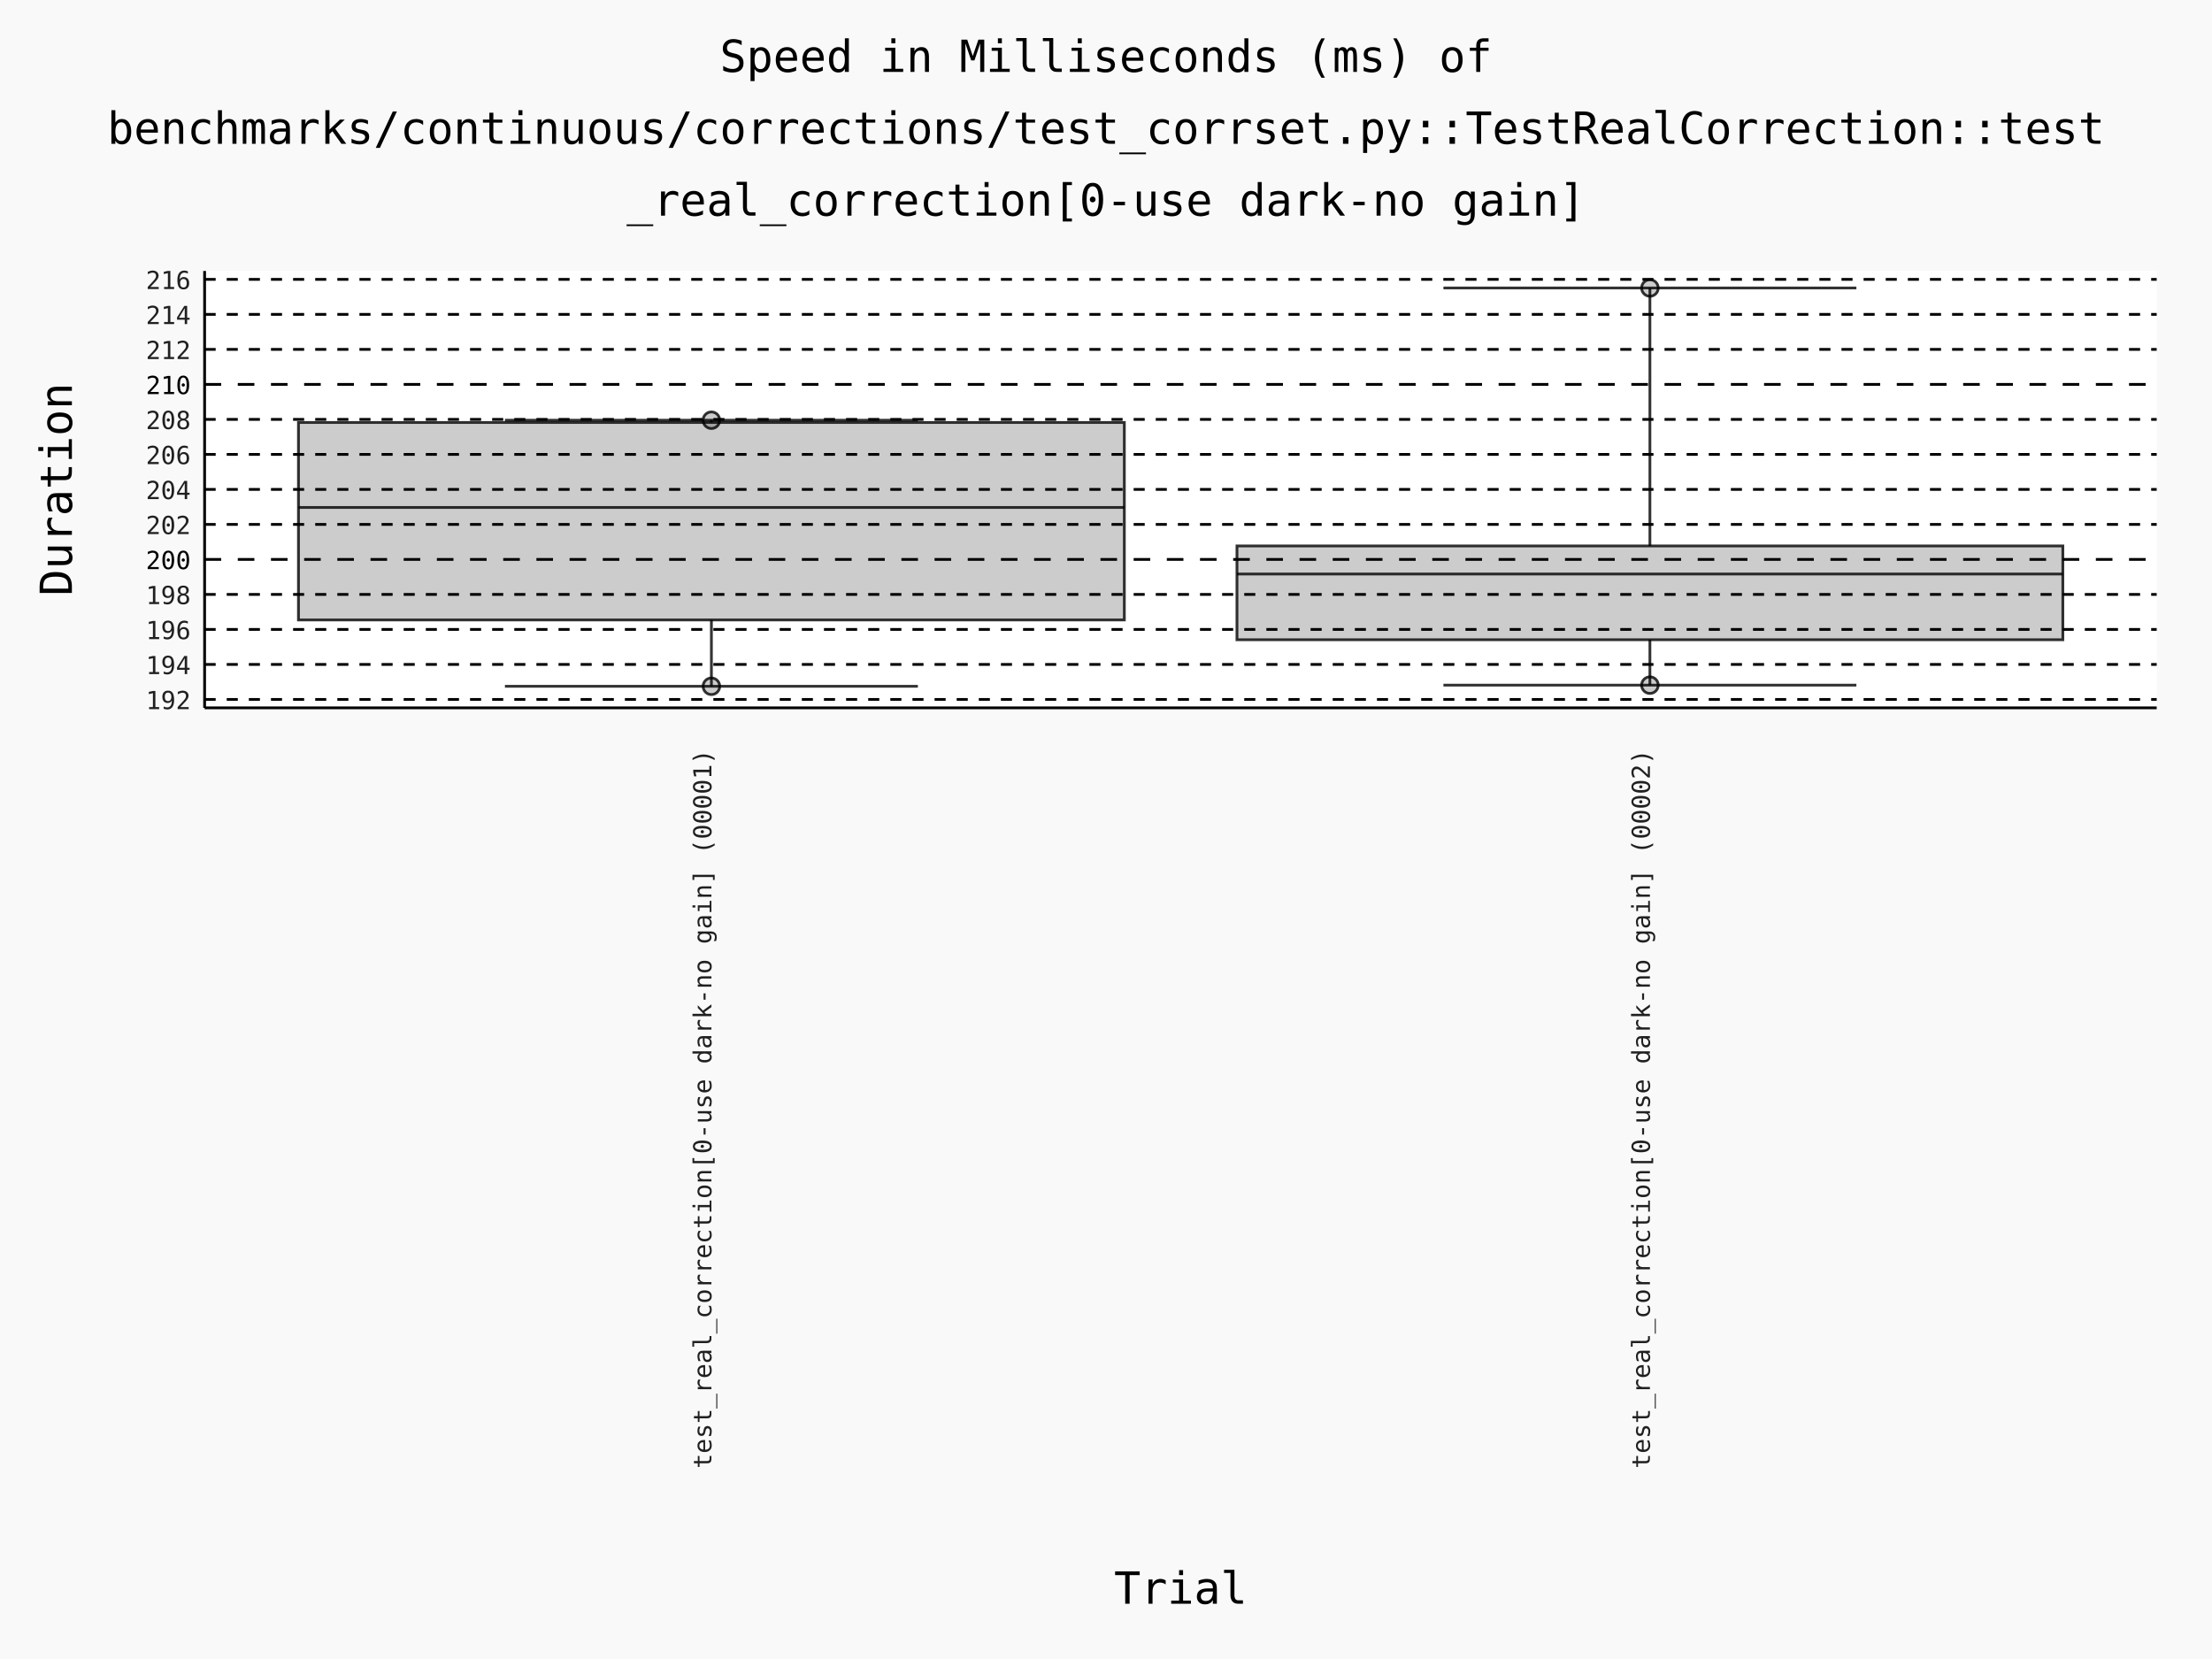
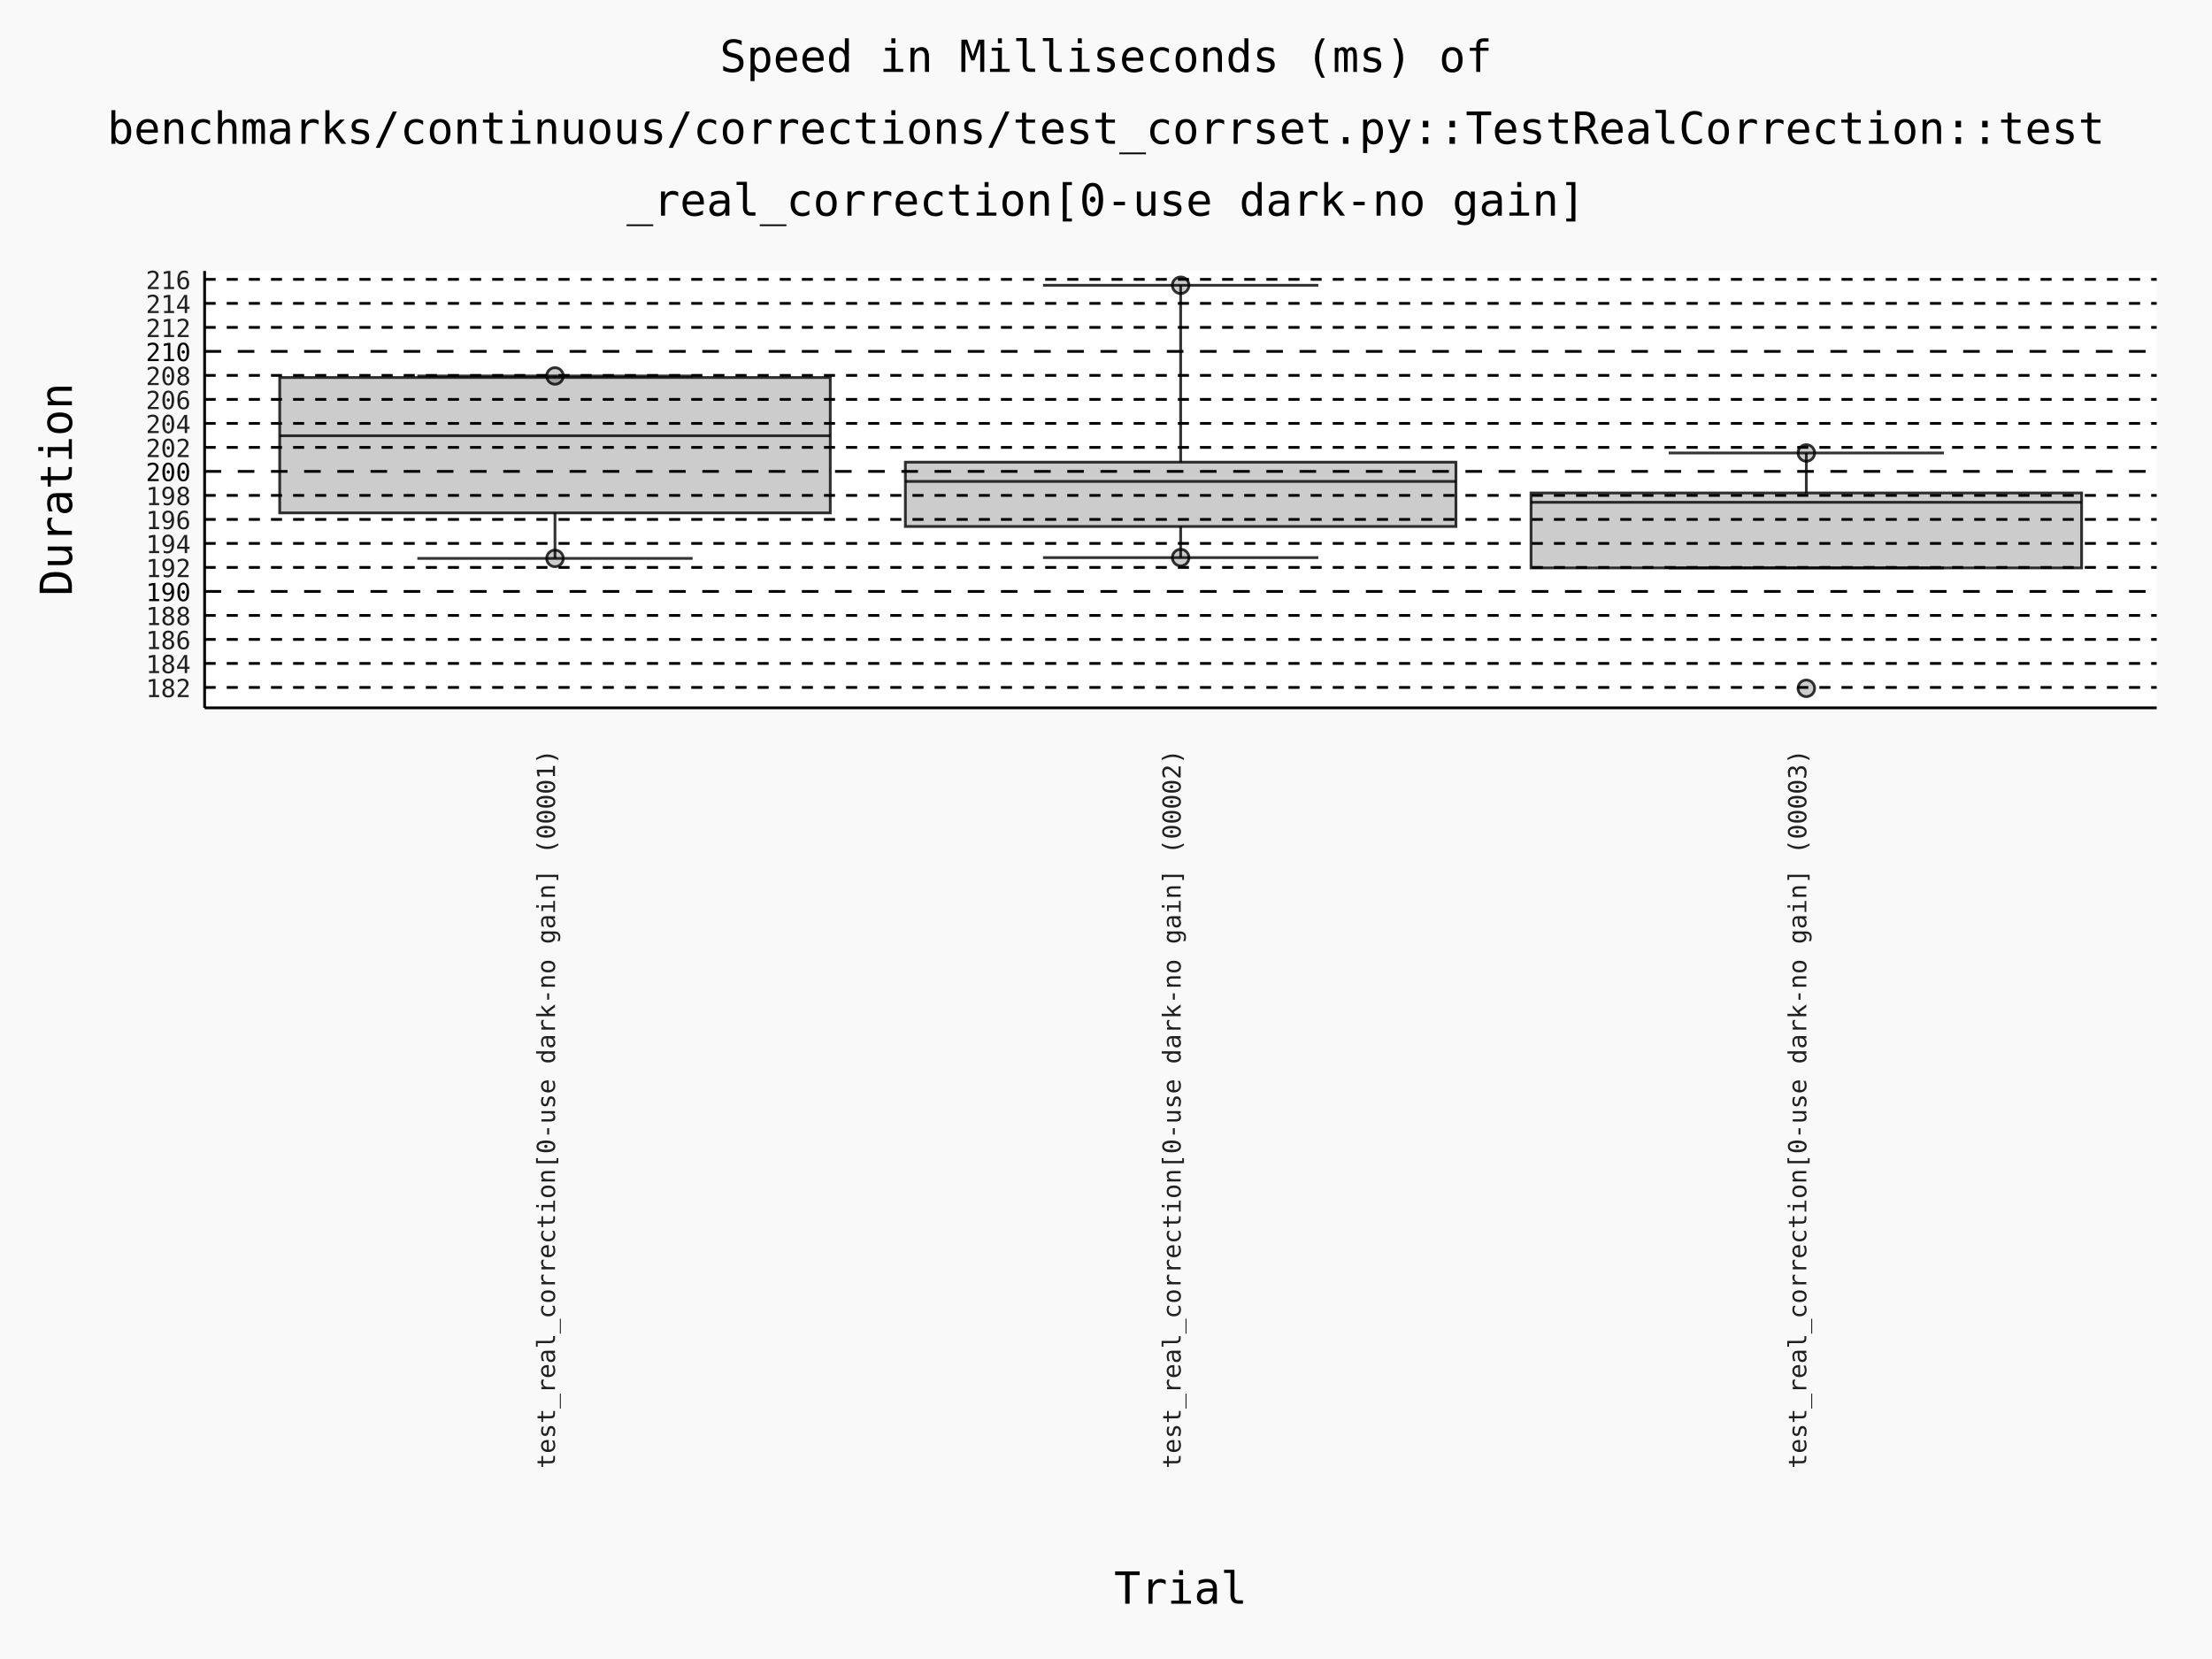
- <svg xmlns="http://www.w3.org/2000/svg" id="chart-7ea7fe27-8947-49fa-83c5-303c5cf08b8f" class="pygal-chart" viewBox="0 0 800 600">
+ <svg xmlns="http://www.w3.org/2000/svg" id="chart-47188982-b2e7-4c9f-9b10-d8fb898fe697" class="pygal-chart" viewBox="0 0 800 600">
  <defs>
-     <style type="text/css">#chart-7ea7fe27-8947-49fa-83c5-303c5cf08b8f{-webkit-user-select:none;-webkit-font-smoothing:antialiased;font-family:Consolas,"Deja Vu Sans Mono","Bitstream Vera Sans Mono","Courier New",monospace}#chart-7ea7fe27-8947-49fa-83c5-303c5cf08b8f .title{font-family:Consolas,"Deja Vu Sans Mono","Bitstream Vera Sans Mono","Courier New",monospace;font-size:16px}#chart-7ea7fe27-8947-49fa-83c5-303c5cf08b8f .legends .legend text{font-family:Consolas,"Deja Vu Sans Mono","Bitstream Vera Sans Mono","Courier New",monospace;font-size:14px}#chart-7ea7fe27-8947-49fa-83c5-303c5cf08b8f .axis text{font-family:Consolas,"Deja Vu Sans Mono","Bitstream Vera Sans Mono","Courier New",monospace;font-size:10px}#chart-7ea7fe27-8947-49fa-83c5-303c5cf08b8f .axis text.major{font-family:Consolas,"Deja Vu Sans Mono","Bitstream Vera Sans Mono","Courier New",monospace;font-size:10px}#chart-7ea7fe27-8947-49fa-83c5-303c5cf08b8f .text-overlay text.value{font-family:Consolas,"Deja Vu Sans Mono","Bitstream Vera Sans Mono","Courier New",monospace;font-size:16px}#chart-7ea7fe27-8947-49fa-83c5-303c5cf08b8f .text-overlay text.label{font-family:Consolas,"Deja Vu Sans Mono","Bitstream Vera Sans Mono","Courier New",monospace;font-size:10px}#chart-7ea7fe27-8947-49fa-83c5-303c5cf08b8f .tooltip{font-family:Consolas,"Deja Vu Sans Mono","Bitstream Vera Sans Mono","Courier New",monospace;font-size:14px}#chart-7ea7fe27-8947-49fa-83c5-303c5cf08b8f text.no_data{font-family:Consolas,"Deja Vu Sans Mono","Bitstream Vera Sans Mono","Courier New",monospace;font-size:64px}
- #chart-7ea7fe27-8947-49fa-83c5-303c5cf08b8f{background-color:rgba(249,249,249,1)}#chart-7ea7fe27-8947-49fa-83c5-303c5cf08b8f path,#chart-7ea7fe27-8947-49fa-83c5-303c5cf08b8f line,#chart-7ea7fe27-8947-49fa-83c5-303c5cf08b8f rect,#chart-7ea7fe27-8947-49fa-83c5-303c5cf08b8f circle{-webkit-transition:150ms;-moz-transition:150ms;transition:150ms}#chart-7ea7fe27-8947-49fa-83c5-303c5cf08b8f .graph &gt; .background{fill:rgba(249,249,249,1)}#chart-7ea7fe27-8947-49fa-83c5-303c5cf08b8f .plot &gt; .background{fill:rgba(255,255,255,1)}#chart-7ea7fe27-8947-49fa-83c5-303c5cf08b8f .graph{fill:rgba(0,0,0,.87)}#chart-7ea7fe27-8947-49fa-83c5-303c5cf08b8f text.no_data{fill:rgba(0,0,0,1)}#chart-7ea7fe27-8947-49fa-83c5-303c5cf08b8f .title{fill:rgba(0,0,0,1)}#chart-7ea7fe27-8947-49fa-83c5-303c5cf08b8f .legends .legend text{fill:rgba(0,0,0,.87)}#chart-7ea7fe27-8947-49fa-83c5-303c5cf08b8f .legends .legend:hover text{fill:rgba(0,0,0,1)}#chart-7ea7fe27-8947-49fa-83c5-303c5cf08b8f .axis .line{stroke:rgba(0,0,0,1)}#chart-7ea7fe27-8947-49fa-83c5-303c5cf08b8f .axis .guide.line{stroke:rgba(0,0,0,.54)}#chart-7ea7fe27-8947-49fa-83c5-303c5cf08b8f .axis .major.line{stroke:rgba(0,0,0,.87)}#chart-7ea7fe27-8947-49fa-83c5-303c5cf08b8f .axis text.major{fill:rgba(0,0,0,1)}#chart-7ea7fe27-8947-49fa-83c5-303c5cf08b8f .axis.y .guides:hover .guide.line,#chart-7ea7fe27-8947-49fa-83c5-303c5cf08b8f .line-graph .axis.x .guides:hover .guide.line,#chart-7ea7fe27-8947-49fa-83c5-303c5cf08b8f .stackedline-graph .axis.x .guides:hover .guide.line,#chart-7ea7fe27-8947-49fa-83c5-303c5cf08b8f .xy-graph .axis.x .guides:hover .guide.line{stroke:rgba(0,0,0,1)}#chart-7ea7fe27-8947-49fa-83c5-303c5cf08b8f .axis .guides:hover text{fill:rgba(0,0,0,1)}#chart-7ea7fe27-8947-49fa-83c5-303c5cf08b8f .reactive{fill-opacity:.7;stroke-opacity:.8;stroke-width:1}#chart-7ea7fe27-8947-49fa-83c5-303c5cf08b8f .ci{stroke:rgba(0,0,0,.87)}#chart-7ea7fe27-8947-49fa-83c5-303c5cf08b8f .reactive.active,#chart-7ea7fe27-8947-49fa-83c5-303c5cf08b8f .active .reactive{fill-opacity:.8;stroke-opacity:.9;stroke-width:4}#chart-7ea7fe27-8947-49fa-83c5-303c5cf08b8f .ci .reactive.active{stroke-width:1.5}#chart-7ea7fe27-8947-49fa-83c5-303c5cf08b8f .series text{fill:rgba(0,0,0,1)}#chart-7ea7fe27-8947-49fa-83c5-303c5cf08b8f .tooltip rect{fill:rgba(255,255,255,1);stroke:rgba(0,0,0,1);-webkit-transition:opacity 150ms;-moz-transition:opacity 150ms;transition:opacity 150ms}#chart-7ea7fe27-8947-49fa-83c5-303c5cf08b8f .tooltip .label{fill:rgba(0,0,0,.87)}#chart-7ea7fe27-8947-49fa-83c5-303c5cf08b8f .tooltip .label{fill:rgba(0,0,0,.87)}#chart-7ea7fe27-8947-49fa-83c5-303c5cf08b8f .tooltip .legend{font-size:.8em;fill:rgba(0,0,0,.54)}#chart-7ea7fe27-8947-49fa-83c5-303c5cf08b8f .tooltip .x_label{font-size:.6em;fill:rgba(0,0,0,1)}#chart-7ea7fe27-8947-49fa-83c5-303c5cf08b8f .tooltip .xlink{font-size:.5em;text-decoration:underline}#chart-7ea7fe27-8947-49fa-83c5-303c5cf08b8f .tooltip .value{font-size:1.5em}#chart-7ea7fe27-8947-49fa-83c5-303c5cf08b8f .bound{font-size:.5em}#chart-7ea7fe27-8947-49fa-83c5-303c5cf08b8f .max-value{font-size:.75em;fill:rgba(0,0,0,.54)}#chart-7ea7fe27-8947-49fa-83c5-303c5cf08b8f .map-element{fill:rgba(255,255,255,1);stroke:rgba(0,0,0,.54) !important}#chart-7ea7fe27-8947-49fa-83c5-303c5cf08b8f .map-element .reactive{fill-opacity:inherit;stroke-opacity:inherit}#chart-7ea7fe27-8947-49fa-83c5-303c5cf08b8f .color-0,#chart-7ea7fe27-8947-49fa-83c5-303c5cf08b8f .color-0 a:visited{stroke:#000000;fill:#000000}#chart-7ea7fe27-8947-49fa-83c5-303c5cf08b8f .color-1,#chart-7ea7fe27-8947-49fa-83c5-303c5cf08b8f .color-1 a:visited{stroke:#000000;fill:#000000}#chart-7ea7fe27-8947-49fa-83c5-303c5cf08b8f .text-overlay .color-0 text{fill:white}#chart-7ea7fe27-8947-49fa-83c5-303c5cf08b8f .text-overlay .color-1 text{fill:white}
- #chart-7ea7fe27-8947-49fa-83c5-303c5cf08b8f text.no_data{text-anchor:middle}#chart-7ea7fe27-8947-49fa-83c5-303c5cf08b8f .guide.line{fill:none}#chart-7ea7fe27-8947-49fa-83c5-303c5cf08b8f .centered{text-anchor:middle}#chart-7ea7fe27-8947-49fa-83c5-303c5cf08b8f .title{text-anchor:middle}#chart-7ea7fe27-8947-49fa-83c5-303c5cf08b8f .legends .legend text{fill-opacity:1}#chart-7ea7fe27-8947-49fa-83c5-303c5cf08b8f .axis.x text{text-anchor:middle}#chart-7ea7fe27-8947-49fa-83c5-303c5cf08b8f .axis.x:not(.web) text[transform]{text-anchor:start}#chart-7ea7fe27-8947-49fa-83c5-303c5cf08b8f .axis.x:not(.web) text[transform].backwards{text-anchor:end}#chart-7ea7fe27-8947-49fa-83c5-303c5cf08b8f .axis.y text{text-anchor:end}#chart-7ea7fe27-8947-49fa-83c5-303c5cf08b8f .axis.y text[transform].backwards{text-anchor:start}#chart-7ea7fe27-8947-49fa-83c5-303c5cf08b8f .axis.y2 text{text-anchor:start}#chart-7ea7fe27-8947-49fa-83c5-303c5cf08b8f .axis.y2 text[transform].backwards{text-anchor:end}#chart-7ea7fe27-8947-49fa-83c5-303c5cf08b8f .axis .guide.line{stroke-dasharray:4,4;stroke:black}#chart-7ea7fe27-8947-49fa-83c5-303c5cf08b8f .axis .major.guide.line{stroke-dasharray:6,6;stroke:black}#chart-7ea7fe27-8947-49fa-83c5-303c5cf08b8f .horizontal .axis.y .guide.line,#chart-7ea7fe27-8947-49fa-83c5-303c5cf08b8f .horizontal .axis.y2 .guide.line,#chart-7ea7fe27-8947-49fa-83c5-303c5cf08b8f .vertical .axis.x .guide.line{opacity:0}#chart-7ea7fe27-8947-49fa-83c5-303c5cf08b8f .horizontal .axis.always_show .guide.line,#chart-7ea7fe27-8947-49fa-83c5-303c5cf08b8f .vertical .axis.always_show .guide.line{opacity:1 !important}#chart-7ea7fe27-8947-49fa-83c5-303c5cf08b8f .axis.y .guides:hover .guide.line,#chart-7ea7fe27-8947-49fa-83c5-303c5cf08b8f .axis.y2 .guides:hover .guide.line,#chart-7ea7fe27-8947-49fa-83c5-303c5cf08b8f .axis.x .guides:hover .guide.line{opacity:1}#chart-7ea7fe27-8947-49fa-83c5-303c5cf08b8f .axis .guides:hover text{opacity:1}#chart-7ea7fe27-8947-49fa-83c5-303c5cf08b8f .nofill{fill:none}#chart-7ea7fe27-8947-49fa-83c5-303c5cf08b8f .subtle-fill{fill-opacity:.2}#chart-7ea7fe27-8947-49fa-83c5-303c5cf08b8f .dot{stroke-width:1px;fill-opacity:1;stroke-opacity:1}#chart-7ea7fe27-8947-49fa-83c5-303c5cf08b8f .dot.active{stroke-width:5px}#chart-7ea7fe27-8947-49fa-83c5-303c5cf08b8f .dot.negative{fill:transparent}#chart-7ea7fe27-8947-49fa-83c5-303c5cf08b8f text,#chart-7ea7fe27-8947-49fa-83c5-303c5cf08b8f tspan{stroke:none !important}#chart-7ea7fe27-8947-49fa-83c5-303c5cf08b8f .series text.active{opacity:1}#chart-7ea7fe27-8947-49fa-83c5-303c5cf08b8f .tooltip rect{fill-opacity:.95;stroke-width:.5}#chart-7ea7fe27-8947-49fa-83c5-303c5cf08b8f .tooltip text{fill-opacity:1}#chart-7ea7fe27-8947-49fa-83c5-303c5cf08b8f .showable{visibility:hidden}#chart-7ea7fe27-8947-49fa-83c5-303c5cf08b8f .showable.shown{visibility:visible}#chart-7ea7fe27-8947-49fa-83c5-303c5cf08b8f .gauge-background{fill:rgba(229,229,229,1);stroke:none}#chart-7ea7fe27-8947-49fa-83c5-303c5cf08b8f .bg-lines{stroke:rgba(249,249,249,1);stroke-width:2px}
+     <style type="text/css">#chart-47188982-b2e7-4c9f-9b10-d8fb898fe697{-webkit-user-select:none;-webkit-font-smoothing:antialiased;font-family:Consolas,"Deja Vu Sans Mono","Bitstream Vera Sans Mono","Courier New",monospace}#chart-47188982-b2e7-4c9f-9b10-d8fb898fe697 .title{font-family:Consolas,"Deja Vu Sans Mono","Bitstream Vera Sans Mono","Courier New",monospace;font-size:16px}#chart-47188982-b2e7-4c9f-9b10-d8fb898fe697 .legends .legend text{font-family:Consolas,"Deja Vu Sans Mono","Bitstream Vera Sans Mono","Courier New",monospace;font-size:14px}#chart-47188982-b2e7-4c9f-9b10-d8fb898fe697 .axis text{font-family:Consolas,"Deja Vu Sans Mono","Bitstream Vera Sans Mono","Courier New",monospace;font-size:10px}#chart-47188982-b2e7-4c9f-9b10-d8fb898fe697 .axis text.major{font-family:Consolas,"Deja Vu Sans Mono","Bitstream Vera Sans Mono","Courier New",monospace;font-size:10px}#chart-47188982-b2e7-4c9f-9b10-d8fb898fe697 .text-overlay text.value{font-family:Consolas,"Deja Vu Sans Mono","Bitstream Vera Sans Mono","Courier New",monospace;font-size:16px}#chart-47188982-b2e7-4c9f-9b10-d8fb898fe697 .text-overlay text.label{font-family:Consolas,"Deja Vu Sans Mono","Bitstream Vera Sans Mono","Courier New",monospace;font-size:10px}#chart-47188982-b2e7-4c9f-9b10-d8fb898fe697 .tooltip{font-family:Consolas,"Deja Vu Sans Mono","Bitstream Vera Sans Mono","Courier New",monospace;font-size:14px}#chart-47188982-b2e7-4c9f-9b10-d8fb898fe697 text.no_data{font-family:Consolas,"Deja Vu Sans Mono","Bitstream Vera Sans Mono","Courier New",monospace;font-size:64px}
+ #chart-47188982-b2e7-4c9f-9b10-d8fb898fe697{background-color:rgba(249,249,249,1)}#chart-47188982-b2e7-4c9f-9b10-d8fb898fe697 path,#chart-47188982-b2e7-4c9f-9b10-d8fb898fe697 line,#chart-47188982-b2e7-4c9f-9b10-d8fb898fe697 rect,#chart-47188982-b2e7-4c9f-9b10-d8fb898fe697 circle{-webkit-transition:150ms;-moz-transition:150ms;transition:150ms}#chart-47188982-b2e7-4c9f-9b10-d8fb898fe697 .graph &gt; .background{fill:rgba(249,249,249,1)}#chart-47188982-b2e7-4c9f-9b10-d8fb898fe697 .plot &gt; .background{fill:rgba(255,255,255,1)}#chart-47188982-b2e7-4c9f-9b10-d8fb898fe697 .graph{fill:rgba(0,0,0,.87)}#chart-47188982-b2e7-4c9f-9b10-d8fb898fe697 text.no_data{fill:rgba(0,0,0,1)}#chart-47188982-b2e7-4c9f-9b10-d8fb898fe697 .title{fill:rgba(0,0,0,1)}#chart-47188982-b2e7-4c9f-9b10-d8fb898fe697 .legends .legend text{fill:rgba(0,0,0,.87)}#chart-47188982-b2e7-4c9f-9b10-d8fb898fe697 .legends .legend:hover text{fill:rgba(0,0,0,1)}#chart-47188982-b2e7-4c9f-9b10-d8fb898fe697 .axis .line{stroke:rgba(0,0,0,1)}#chart-47188982-b2e7-4c9f-9b10-d8fb898fe697 .axis .guide.line{stroke:rgba(0,0,0,.54)}#chart-47188982-b2e7-4c9f-9b10-d8fb898fe697 .axis .major.line{stroke:rgba(0,0,0,.87)}#chart-47188982-b2e7-4c9f-9b10-d8fb898fe697 .axis text.major{fill:rgba(0,0,0,1)}#chart-47188982-b2e7-4c9f-9b10-d8fb898fe697 .axis.y .guides:hover .guide.line,#chart-47188982-b2e7-4c9f-9b10-d8fb898fe697 .line-graph .axis.x .guides:hover .guide.line,#chart-47188982-b2e7-4c9f-9b10-d8fb898fe697 .stackedline-graph .axis.x .guides:hover .guide.line,#chart-47188982-b2e7-4c9f-9b10-d8fb898fe697 .xy-graph .axis.x .guides:hover .guide.line{stroke:rgba(0,0,0,1)}#chart-47188982-b2e7-4c9f-9b10-d8fb898fe697 .axis .guides:hover text{fill:rgba(0,0,0,1)}#chart-47188982-b2e7-4c9f-9b10-d8fb898fe697 .reactive{fill-opacity:.7;stroke-opacity:.8;stroke-width:1}#chart-47188982-b2e7-4c9f-9b10-d8fb898fe697 .ci{stroke:rgba(0,0,0,.87)}#chart-47188982-b2e7-4c9f-9b10-d8fb898fe697 .reactive.active,#chart-47188982-b2e7-4c9f-9b10-d8fb898fe697 .active .reactive{fill-opacity:.8;stroke-opacity:.9;stroke-width:4}#chart-47188982-b2e7-4c9f-9b10-d8fb898fe697 .ci .reactive.active{stroke-width:1.5}#chart-47188982-b2e7-4c9f-9b10-d8fb898fe697 .series text{fill:rgba(0,0,0,1)}#chart-47188982-b2e7-4c9f-9b10-d8fb898fe697 .tooltip rect{fill:rgba(255,255,255,1);stroke:rgba(0,0,0,1);-webkit-transition:opacity 150ms;-moz-transition:opacity 150ms;transition:opacity 150ms}#chart-47188982-b2e7-4c9f-9b10-d8fb898fe697 .tooltip .label{fill:rgba(0,0,0,.87)}#chart-47188982-b2e7-4c9f-9b10-d8fb898fe697 .tooltip .label{fill:rgba(0,0,0,.87)}#chart-47188982-b2e7-4c9f-9b10-d8fb898fe697 .tooltip .legend{font-size:.8em;fill:rgba(0,0,0,.54)}#chart-47188982-b2e7-4c9f-9b10-d8fb898fe697 .tooltip .x_label{font-size:.6em;fill:rgba(0,0,0,1)}#chart-47188982-b2e7-4c9f-9b10-d8fb898fe697 .tooltip .xlink{font-size:.5em;text-decoration:underline}#chart-47188982-b2e7-4c9f-9b10-d8fb898fe697 .tooltip .value{font-size:1.5em}#chart-47188982-b2e7-4c9f-9b10-d8fb898fe697 .bound{font-size:.5em}#chart-47188982-b2e7-4c9f-9b10-d8fb898fe697 .max-value{font-size:.75em;fill:rgba(0,0,0,.54)}#chart-47188982-b2e7-4c9f-9b10-d8fb898fe697 .map-element{fill:rgba(255,255,255,1);stroke:rgba(0,0,0,.54) !important}#chart-47188982-b2e7-4c9f-9b10-d8fb898fe697 .map-element .reactive{fill-opacity:inherit;stroke-opacity:inherit}#chart-47188982-b2e7-4c9f-9b10-d8fb898fe697 .color-0,#chart-47188982-b2e7-4c9f-9b10-d8fb898fe697 .color-0 a:visited{stroke:#000000;fill:#000000}#chart-47188982-b2e7-4c9f-9b10-d8fb898fe697 .color-1,#chart-47188982-b2e7-4c9f-9b10-d8fb898fe697 .color-1 a:visited{stroke:#000000;fill:#000000}#chart-47188982-b2e7-4c9f-9b10-d8fb898fe697 .color-2,#chart-47188982-b2e7-4c9f-9b10-d8fb898fe697 .color-2 a:visited{stroke:#000000;fill:#000000}#chart-47188982-b2e7-4c9f-9b10-d8fb898fe697 .text-overlay .color-0 text{fill:white}#chart-47188982-b2e7-4c9f-9b10-d8fb898fe697 .text-overlay .color-1 text{fill:white}#chart-47188982-b2e7-4c9f-9b10-d8fb898fe697 .text-overlay .color-2 text{fill:white}
+ #chart-47188982-b2e7-4c9f-9b10-d8fb898fe697 text.no_data{text-anchor:middle}#chart-47188982-b2e7-4c9f-9b10-d8fb898fe697 .guide.line{fill:none}#chart-47188982-b2e7-4c9f-9b10-d8fb898fe697 .centered{text-anchor:middle}#chart-47188982-b2e7-4c9f-9b10-d8fb898fe697 .title{text-anchor:middle}#chart-47188982-b2e7-4c9f-9b10-d8fb898fe697 .legends .legend text{fill-opacity:1}#chart-47188982-b2e7-4c9f-9b10-d8fb898fe697 .axis.x text{text-anchor:middle}#chart-47188982-b2e7-4c9f-9b10-d8fb898fe697 .axis.x:not(.web) text[transform]{text-anchor:start}#chart-47188982-b2e7-4c9f-9b10-d8fb898fe697 .axis.x:not(.web) text[transform].backwards{text-anchor:end}#chart-47188982-b2e7-4c9f-9b10-d8fb898fe697 .axis.y text{text-anchor:end}#chart-47188982-b2e7-4c9f-9b10-d8fb898fe697 .axis.y text[transform].backwards{text-anchor:start}#chart-47188982-b2e7-4c9f-9b10-d8fb898fe697 .axis.y2 text{text-anchor:start}#chart-47188982-b2e7-4c9f-9b10-d8fb898fe697 .axis.y2 text[transform].backwards{text-anchor:end}#chart-47188982-b2e7-4c9f-9b10-d8fb898fe697 .axis .guide.line{stroke-dasharray:4,4;stroke:black}#chart-47188982-b2e7-4c9f-9b10-d8fb898fe697 .axis .major.guide.line{stroke-dasharray:6,6;stroke:black}#chart-47188982-b2e7-4c9f-9b10-d8fb898fe697 .horizontal .axis.y .guide.line,#chart-47188982-b2e7-4c9f-9b10-d8fb898fe697 .horizontal .axis.y2 .guide.line,#chart-47188982-b2e7-4c9f-9b10-d8fb898fe697 .vertical .axis.x .guide.line{opacity:0}#chart-47188982-b2e7-4c9f-9b10-d8fb898fe697 .horizontal .axis.always_show .guide.line,#chart-47188982-b2e7-4c9f-9b10-d8fb898fe697 .vertical .axis.always_show .guide.line{opacity:1 !important}#chart-47188982-b2e7-4c9f-9b10-d8fb898fe697 .axis.y .guides:hover .guide.line,#chart-47188982-b2e7-4c9f-9b10-d8fb898fe697 .axis.y2 .guides:hover .guide.line,#chart-47188982-b2e7-4c9f-9b10-d8fb898fe697 .axis.x .guides:hover .guide.line{opacity:1}#chart-47188982-b2e7-4c9f-9b10-d8fb898fe697 .axis .guides:hover text{opacity:1}#chart-47188982-b2e7-4c9f-9b10-d8fb898fe697 .nofill{fill:none}#chart-47188982-b2e7-4c9f-9b10-d8fb898fe697 .subtle-fill{fill-opacity:.2}#chart-47188982-b2e7-4c9f-9b10-d8fb898fe697 .dot{stroke-width:1px;fill-opacity:1;stroke-opacity:1}#chart-47188982-b2e7-4c9f-9b10-d8fb898fe697 .dot.active{stroke-width:5px}#chart-47188982-b2e7-4c9f-9b10-d8fb898fe697 .dot.negative{fill:transparent}#chart-47188982-b2e7-4c9f-9b10-d8fb898fe697 text,#chart-47188982-b2e7-4c9f-9b10-d8fb898fe697 tspan{stroke:none !important}#chart-47188982-b2e7-4c9f-9b10-d8fb898fe697 .series text.active{opacity:1}#chart-47188982-b2e7-4c9f-9b10-d8fb898fe697 .tooltip rect{fill-opacity:.95;stroke-width:.5}#chart-47188982-b2e7-4c9f-9b10-d8fb898fe697 .tooltip text{fill-opacity:1}#chart-47188982-b2e7-4c9f-9b10-d8fb898fe697 .showable{visibility:hidden}#chart-47188982-b2e7-4c9f-9b10-d8fb898fe697 .showable.shown{visibility:visible}#chart-47188982-b2e7-4c9f-9b10-d8fb898fe697 .gauge-background{fill:rgba(229,229,229,1);stroke:none}#chart-47188982-b2e7-4c9f-9b10-d8fb898fe697 .bg-lines{stroke:rgba(249,249,249,1);stroke-width:2px}
.tooltip .value{font-size:1em !important}.axis text{font-size:9px !important}</style>
  </defs>
  <g class="graph custombox-graph vertical">
    <rect x="0" y="0" width="800" height="600" class="background" />
    <g transform="translate(74, 98)" class="plot">
      <rect x="0" y="0" width="706.0" height="158.0" class="background" />
      <g class="axis y always_show">
        <path d="M0 158 h706" class="line" />
        <g class="guides">
-           <path d="M0 154.962 h706" class="guide line" />
-           <text x="-5" y="158.462" class="">192</text>
+           <path d="M0 150.621 h706" class="guide line" />
+           <text x="-5" y="154.121" class="">182</text>
        </g>
        <g class="guides">
-           <path d="M0 142.301 h706" class="guide line" />
-           <text x="-5" y="145.801" class="">194</text>
+           <path d="M0 141.94 h706" class="guide line" />
+           <text x="-5" y="145.44" class="">184</text>
        </g>
        <g class="guides">
-           <path d="M0 129.641 h706" class="guide line" />
-           <text x="-5" y="133.141" class="">196</text>
+           <path d="M0 133.258 h706" class="guide line" />
+           <text x="-5" y="136.758" class="">186</text>
        </g>
        <g class="guides">
-           <path d="M0 116.981 h706" class="guide line" />
-           <text x="-5" y="120.481" class="">198</text>
+           <path d="M0 124.577 h706" class="guide line" />
+           <text x="-5" y="128.077" class="">188</text>
        </g>
        <g class="guides">
-           <path d="M0 104.321 h706" class="major guide line" />
-           <text x="-5" y="107.821" class="major">200</text>
+           <path d="M0 115.896 h706" class="major guide line" />
+           <text x="-5" y="119.396" class="major">190</text>
        </g>
        <g class="guides">
-           <path d="M0 91.66 h706" class="guide line" />
-           <text x="-5" y="95.16" class="">202</text>
+           <path d="M0 107.214 h706" class="guide line" />
+           <text x="-5" y="110.714" class="">192</text>
        </g>
        <g class="guides">
-           <path d="M0 79 h706" class="guide line" />
-           <text x="-5" y="82.5" class="">204</text>
+           <path d="M0 98.533 h706" class="guide line" />
+           <text x="-5" y="102.033" class="">194</text>
        </g>
        <g class="guides">
-           <path d="M0 66.34 h706" class="guide line" />
-           <text x="-5" y="69.84" class="">206</text>
+           <path d="M0 89.852 h706" class="guide line" />
+           <text x="-5" y="93.352" class="">196</text>
        </g>
        <g class="guides">
-           <path d="M0 53.679 h706" class="guide line" />
-           <text x="-5" y="57.179" class="">208</text>
+           <path d="M0 81.17 h706" class="guide line" />
+           <text x="-5" y="84.67" class="">198</text>
        </g>
        <g class="guides">
-           <path d="M0 41.019 h706" class="major guide line" />
-           <text x="-5" y="44.519" class="major">210</text>
+           <path d="M0 72.489 h706" class="major guide line" />
+           <text x="-5" y="75.989" class="major">200</text>
        </g>
        <g class="guides">
-           <path d="M0 28.359 h706" class="guide line" />
-           <text x="-5" y="31.859" class="">212</text>
+           <path d="M0 63.808 h706" class="guide line" />
+           <text x="-5" y="67.308" class="">202</text>
        </g>
        <g class="guides">
-           <path d="M0 15.699 h706" class="guide line" />
-           <text x="-5" y="19.199" class="">214</text>
+           <path d="M0 55.126 h706" class="guide line" />
+           <text x="-5" y="58.626" class="">204</text>
+         </g>
+         <g class="guides">
+           <path d="M0 46.445 h706" class="guide line" />
+           <text x="-5" y="49.945" class="">206</text>
+         </g>
+         <g class="guides">
+           <path d="M0 37.764 h706" class="guide line" />
+           <text x="-5" y="41.264" class="">208</text>
+         </g>
+         <g class="guides">
+           <path d="M0 29.082 h706" class="major guide line" />
+           <text x="-5" y="32.582" class="major">210</text>
+         </g>
+         <g class="guides">
+           <path d="M0 20.401 h706" class="guide line" />
+           <text x="-5" y="23.901" class="">212</text>
+         </g>
+         <g class="guides">
+           <path d="M0 11.72 h706" class="guide line" />
+           <text x="-5" y="15.22" class="">214</text>
        </g>
        <g class="guides">
          <path d="M0 3.038 h706" class="guide line" />
          <text x="-5" y="6.538" class="">216</text>
        </g>
      </g>
      <g class="axis x">
        <path d="M0 0 v158" class="line" />
        <g class="guides">
-           <path d="M183.288 0 v158" class="guide line" />
-           <text x="183.288" y="173.0" class="backwards" transform="rotate(270 183.2885 173)">test_real_correction[0-use dark-no gain] (00001)</text>
+           <path d="M126.718 0 v158" class="guide line" />
+           <text x="126.718" y="173.0" class="backwards" transform="rotate(270 126.7179 173)">test_real_correction[0-use dark-no gain] (00001)</text>
        </g>
        <g class="guides">
-           <path d="M522.712 0 v158" class="guide line" />
-           <text x="522.712" y="173.0" class="backwards" transform="rotate(270 522.7115 173)">test_real_correction[0-use dark-no gain] (00002)</text>
+           <path d="M353 0 v158" class="guide line" />
+           <text x="353.0" y="173.0" class="backwards" transform="rotate(270 353 173)">test_real_correction[0-use dark-no gain] (00002)</text>
+         </g>
+         <g class="guides">
+           <path d="M579.282 0 v158" class="guide line" />
+           <text x="579.282" y="173.0" class="backwards" transform="rotate(270 579.2821 173)">test_real_correction[0-use dark-no gain] (00003)</text>
        </g>
      </g>
      <g class="series serie-0 color-0">
        <g class="boxes">
          <g class="box">
-             <path stroke-width="3" d="M108.615 150.203 L257.962 150.203" class="reactive tooltip-trigger" />
-             <path stroke-width="3" d="M33.942 85.528 L332.635 85.528" class="reactive tooltip-trigger" />
-             <path stroke-width="3" d="M108.615 53.978 L257.962 53.978" class="reactive tooltip-trigger" />
-             <path stroke-width="2" d="M183.288 150.203 L183.288 126.212" class="reactive tooltip-trigger" />
-             <path stroke-width="2" d="M183.288 53.978 L183.288 54.792" class="reactive tooltip-trigger" />
-             <rect x="33.942" y="54.792" height="71.42" width="298.692" class="subtle-fill reactive tooltip-trigger" />
-             <circle cx="183.288" cy="150.203" r="3" class="subtle-fill reactive tooltip-trigger" />
-             <circle cx="183.288" cy="53.978" r="3" class="subtle-fill reactive tooltip-trigger" />
+             <path stroke-width="3" d="M76.936 103.951 L176.5 103.951" class="reactive tooltip-trigger" />
+             <path stroke-width="3" d="M27.154 59.603 L226.282 59.603" class="reactive tooltip-trigger" />
+             <path stroke-width="3" d="M76.936 37.969 L176.5 37.969" class="reactive tooltip-trigger" />
+             <path stroke-width="2" d="M126.718 103.951 L126.718 87.5" class="reactive tooltip-trigger" />
+             <path stroke-width="2" d="M126.718 37.969 L126.718 38.527" class="reactive tooltip-trigger" />
+             <rect x="27.154" y="38.527" height="48.973" width="199.128" class="subtle-fill reactive tooltip-trigger" />
+             <circle cx="126.718" cy="103.951" r="3" class="subtle-fill reactive tooltip-trigger" />
+             <circle cx="126.718" cy="37.969" r="3" class="subtle-fill reactive tooltip-trigger" />
          </g>
        </g>
      </g>
      <g class="series serie-1 color-1">
        <g class="boxes">
          <g class="box">
-             <path stroke-width="3" d="M448.038 149.789 L597.385 149.789" class="reactive tooltip-trigger" />
-             <path stroke-width="3" d="M373.365 109.603 L672.058 109.603" class="reactive tooltip-trigger" />
-             <path stroke-width="3" d="M448.038 6.148 L597.385 6.148" class="reactive tooltip-trigger" />
-             <path stroke-width="2" d="M522.712 149.789 L522.712 133.372" class="reactive tooltip-trigger" />
-             <path stroke-width="2" d="M522.712 6.148 L522.712 99.442" class="reactive tooltip-trigger" />
-             <rect x="373.365" y="99.442" height="33.93" width="298.692" class="subtle-fill reactive tooltip-trigger" />
-             <circle cx="522.712" cy="149.789" r="3" class="subtle-fill reactive tooltip-trigger" />
-             <circle cx="522.712" cy="6.148" r="3" class="subtle-fill reactive tooltip-trigger" />
+             <path stroke-width="3" d="M303.218 103.667 L402.782 103.667" class="reactive tooltip-trigger" />
+             <path stroke-width="3" d="M253.436 76.111 L452.564 76.111" class="reactive tooltip-trigger" />
+             <path stroke-width="3" d="M303.218 5.171 L402.782 5.171" class="reactive tooltip-trigger" />
+             <path stroke-width="2" d="M353 103.667 L353 92.41" class="reactive tooltip-trigger" />
+             <path stroke-width="2" d="M353 5.171 L353 69.144" class="reactive tooltip-trigger" />
+             <rect x="253.436" y="69.144" height="23.267" width="199.128" class="subtle-fill reactive tooltip-trigger" />
+             <circle cx="353" cy="103.667" r="3" class="subtle-fill reactive tooltip-trigger" />
+             <circle cx="353" cy="5.171" r="3" class="subtle-fill reactive tooltip-trigger" />
+           </g>
+         </g>
+       </g>
+       <g class="series serie-2 color-2">
+         <g class="boxes">
+           <g class="box">
+             <path stroke-width="3" d="M529.5 107.397 L629.064 107.397" class="reactive tooltip-trigger" />
+             <path stroke-width="3" d="M479.718 83.665 L678.846 83.665" class="reactive tooltip-trigger" />
+             <path stroke-width="3" d="M529.5 65.823 L629.064 65.823" class="reactive tooltip-trigger" />
+             <path stroke-width="2" d="M579.282 107.397 L579.282 107.397" class="reactive tooltip-trigger" />
+             <path stroke-width="2" d="M579.282 65.823 L579.282 80.284" class="reactive tooltip-trigger" />
+             <rect x="479.718" y="80.284" height="27.112" width="199.128" class="subtle-fill reactive tooltip-trigger" />
+             <circle cx="579.282" cy="150.945" r="3" class="subtle-fill reactive tooltip-trigger" />
+             <circle cx="579.282" cy="65.823" r="3" class="subtle-fill reactive tooltip-trigger" />
          </g>
        </g>
      </g>
    </g>
    <g class="titles">
      <text x="400.0" y="26" class="title plot_title">Speed in Milliseconds (ms) of</text>
      <text x="400.0" y="52" class="title plot_title">benchmarks/continuous/corrections/test_corrset.py::TestRealCorrection::test</text>
      <text x="400.0" y="78" class="title plot_title">_real_correction[0-use dark-no gain]</text>
      <text x="427.0" y="580.0" class="title">Trial</text>
      <text x="0" y="203.0" class="title" transform="rotate(-90 0 177)">Duration</text>
    </g>
    <g transform="translate(74, 98)" class="plot overlay">
      <g class="series serie-0 color-0" />
      <g class="series serie-1 color-1" />
+       <g class="series serie-2 color-2" />
    </g>
    <g transform="translate(74, 98)" class="plot text-overlay">
      <g class="series serie-0 color-0" />
      <g class="series serie-1 color-1" />
+       <g class="series serie-2 color-2" />
    </g>
    <g transform="translate(74, 98)" class="plot tooltip-overlay">
      <g transform="translate(0 0)" style="opacity: 0" class="tooltip">
        <rect rx="0" ry="0" width="0" height="0" class="tooltip-box" />
        <g class="text" />
      </g>
    </g>
  </g>
</svg>
